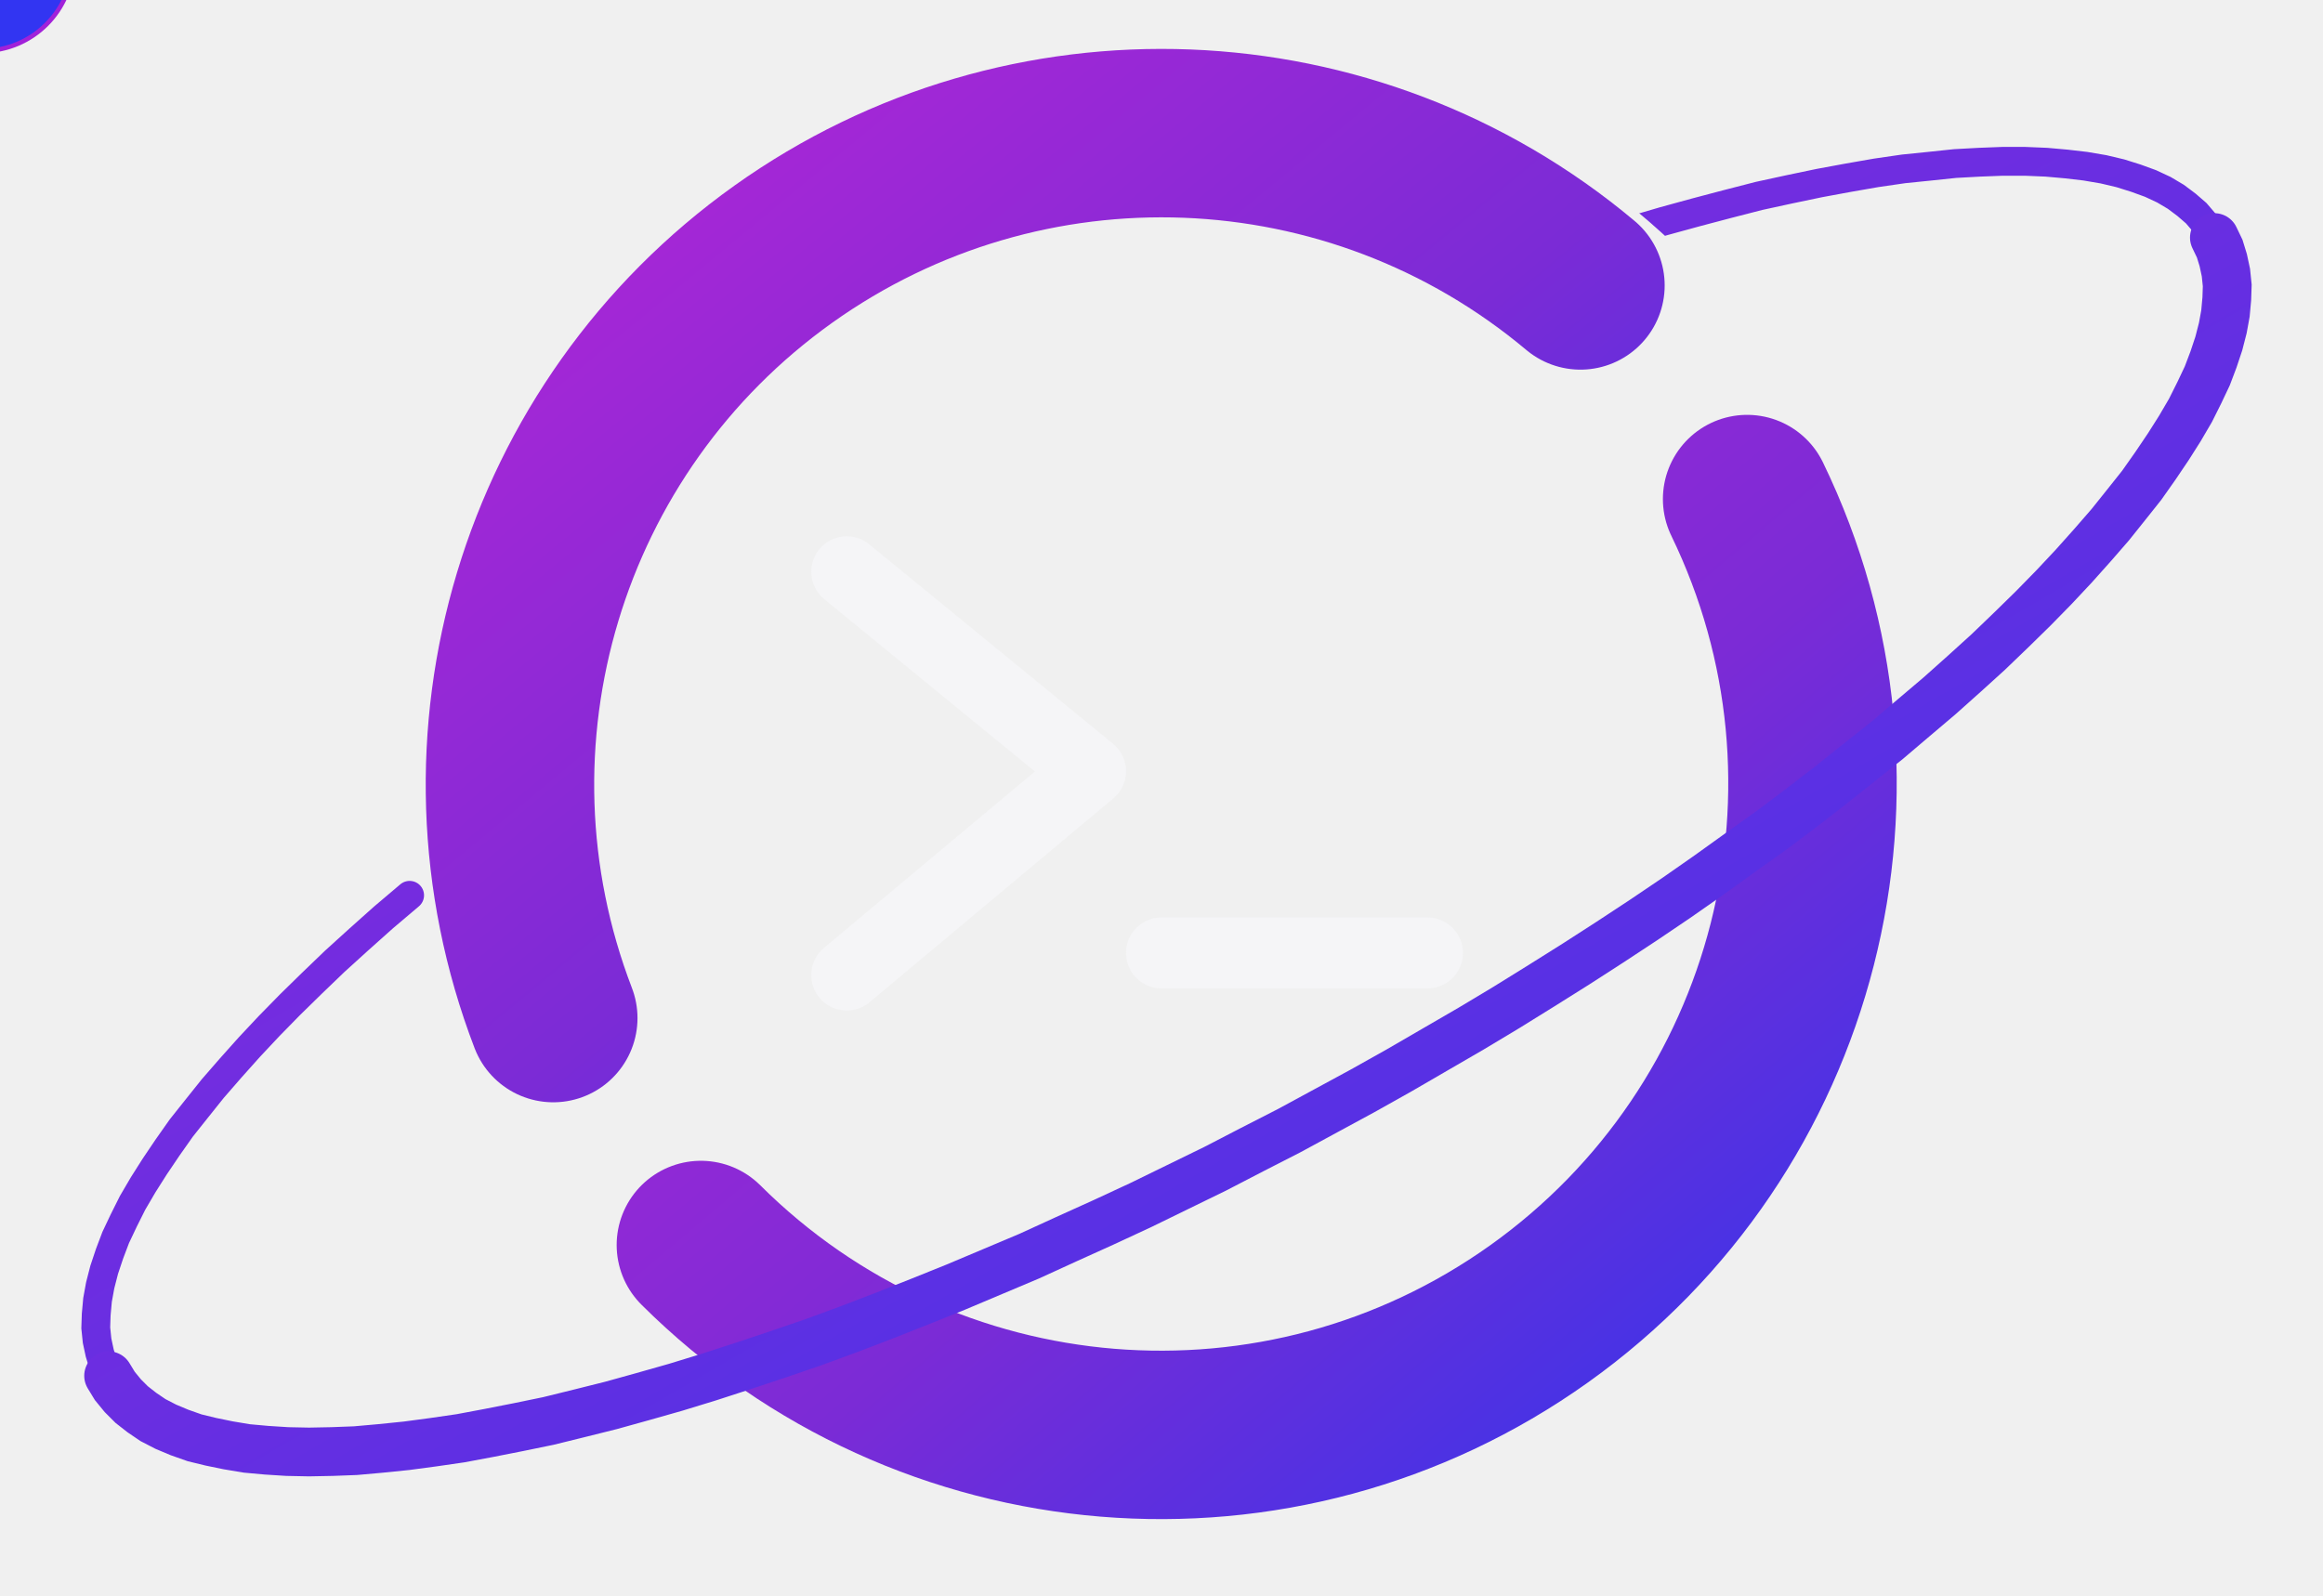
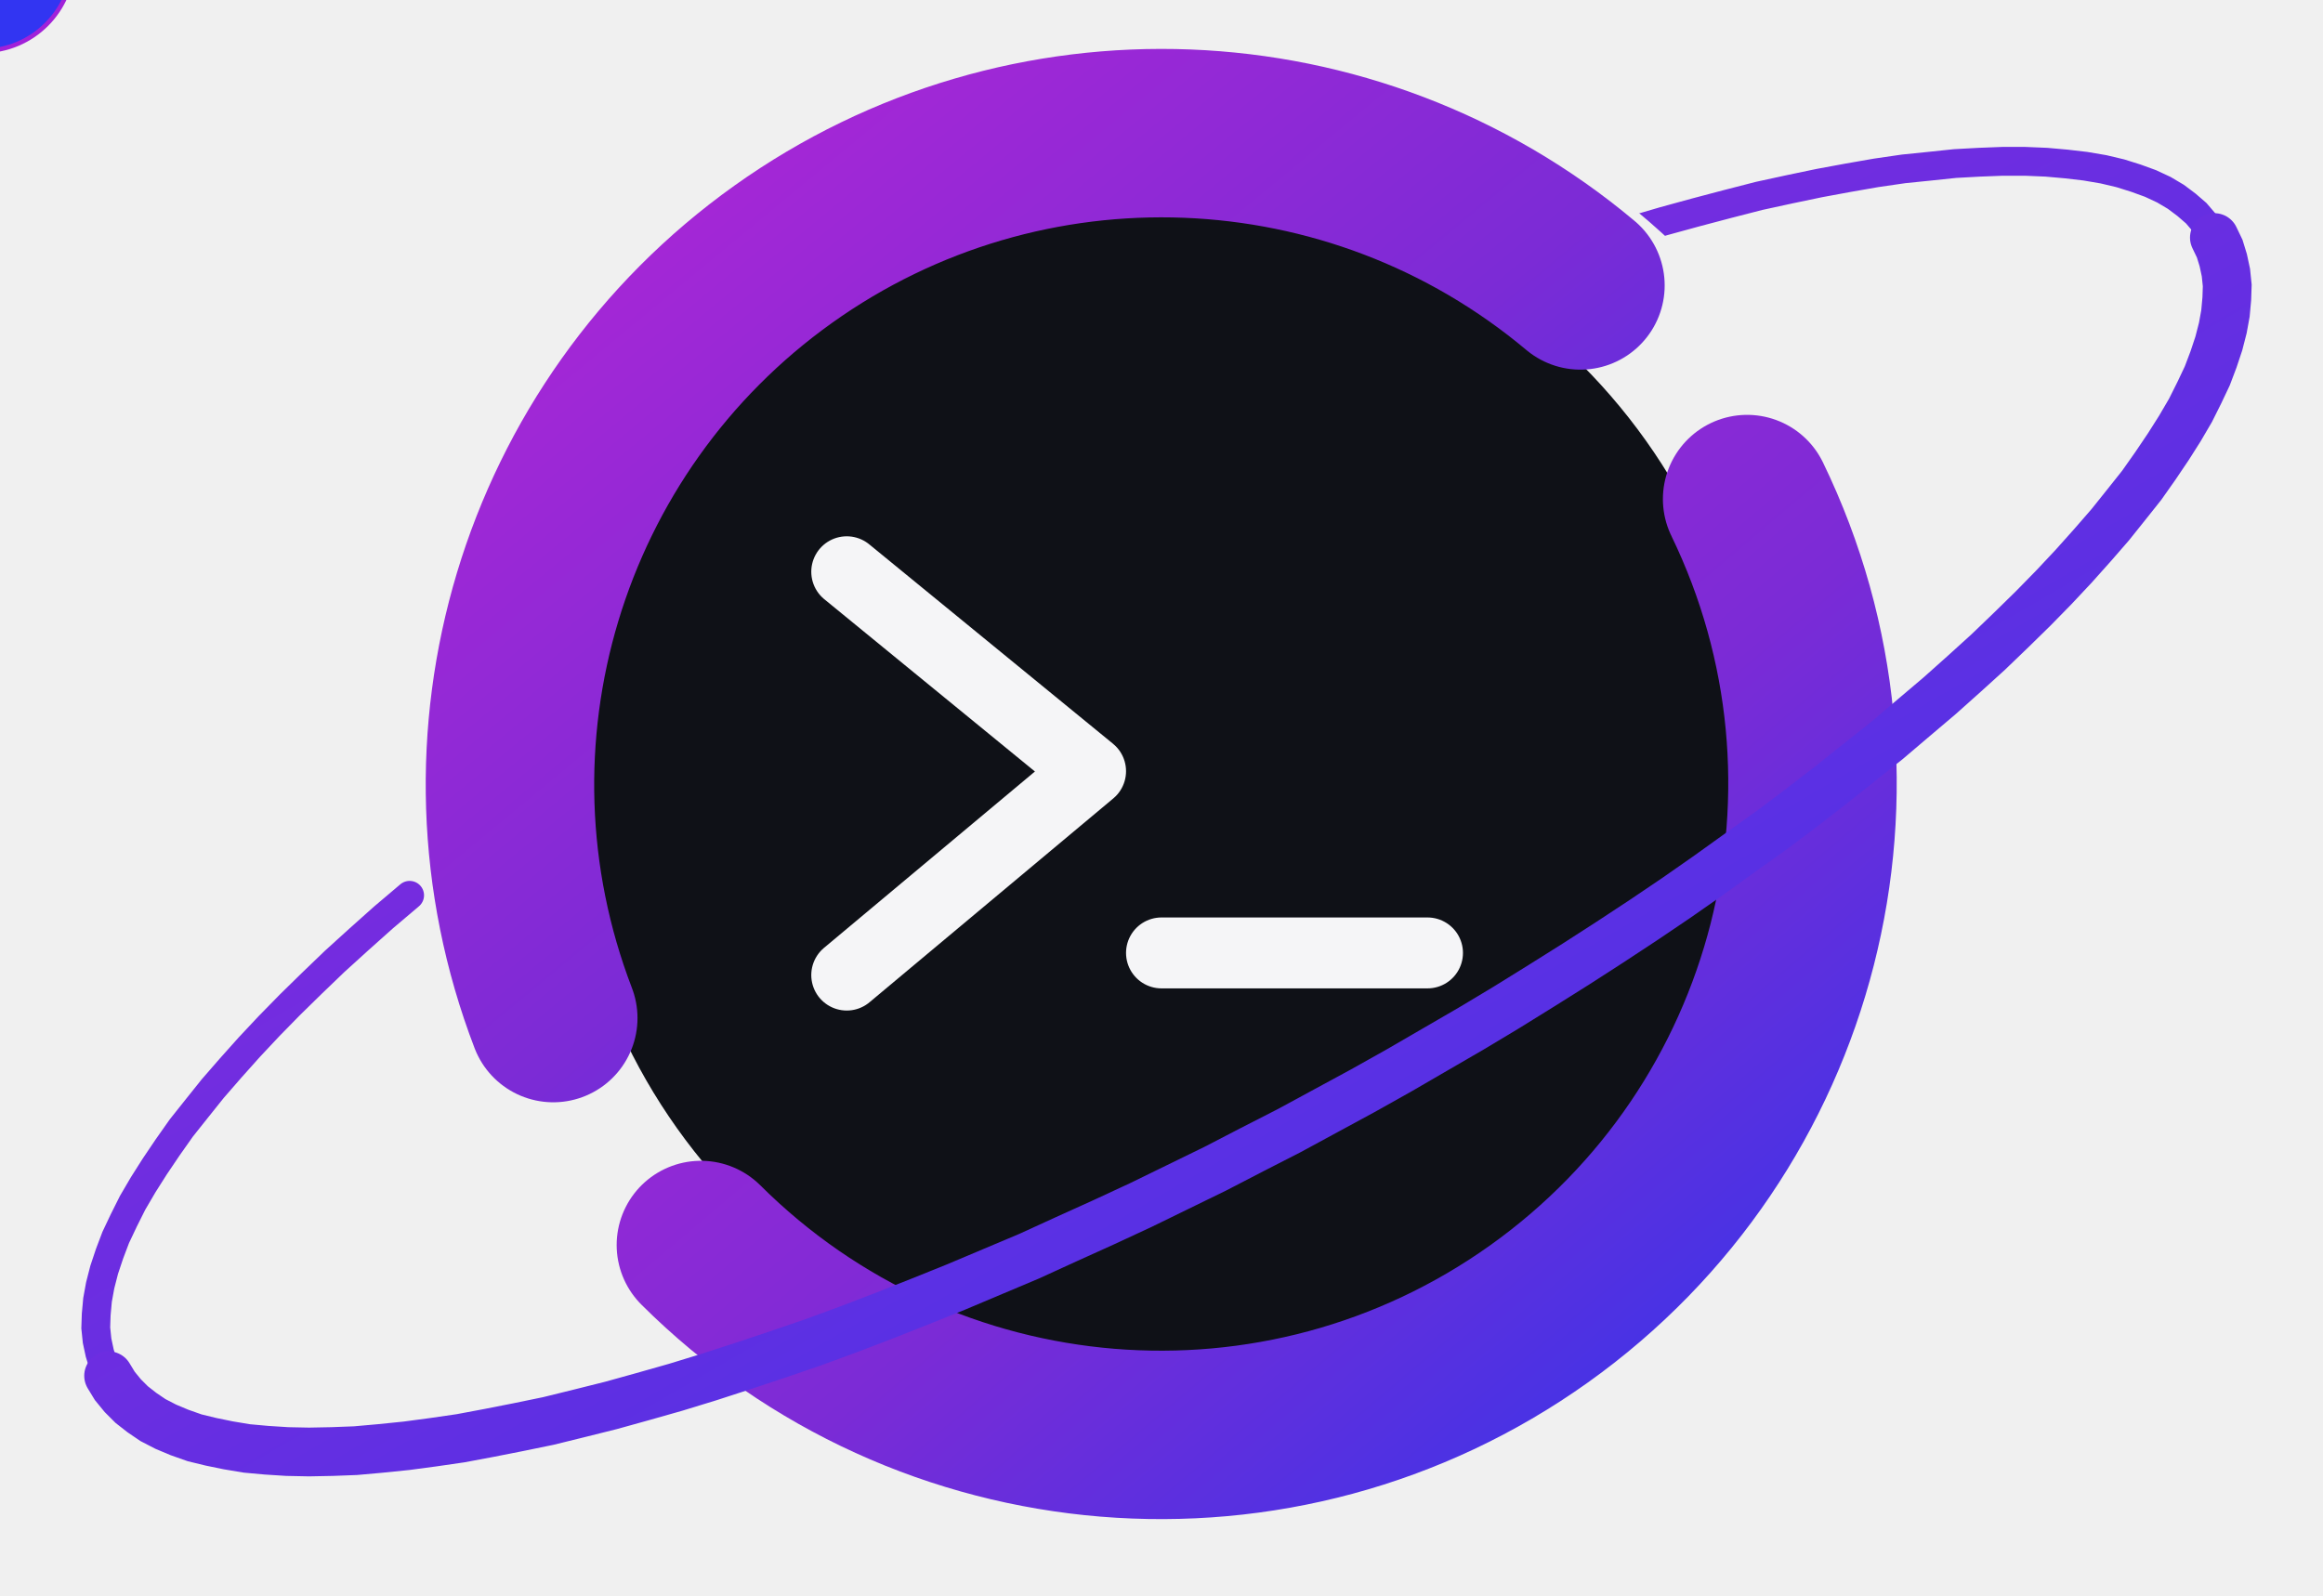
<svg xmlns="http://www.w3.org/2000/svg" xmlns:xlink="http://www.w3.org/1999/xlink" viewBox="4 9 524 360" width="524" height="360">
  <defs>
    <linearGradient id="otRing" x1="0" y1="0" x2="1" y2="1">
      <stop offset="0" stop-color="#b026d6" />
      <stop offset="0.55" stop-color="#7b2bd6" />
      <stop offset="1" stop-color="#3535ea" />
    </linearGradient>
    <linearGradient id="otOrbit" x1="0" y1="0" x2="1" y2="1">
      <stop offset="0" stop-color="#9b27d9" />
      <stop offset="1" stop-color="#3535ea" />
    </linearGradient>
    <mask id="pm">
      <rect x="-50" y="-50" width="640" height="640" fill="white" />
      <circle cx="266" cy="186" r="168.0" fill="black" />
    </mask>
    <path id="op" d="M503.5 62.6 L505.1 66.3 L506.1 70.5 L506.4 74.9 L506.0 79.7 L505.0 84.7 L503.3 90.1 L501.0 95.7 L498.1 101.6 L494.5 107.7 L490.2 114.1 L485.4 120.7 L480.0 127.4 L473.9 134.4 L467.3 141.5 L460.2 148.7 L452.5 156.1 L444.3 163.5 L435.6 171.0 L426.5 178.6 L416.9 186.2 L406.9 193.8 L396.5 201.4 L385.7 209.0 L374.7 216.6 L363.3 224.0 L351.7 231.4 L339.8 238.7 L327.7 245.8 L315.5 252.8 L303.1 259.6 L290.6 266.2 L278.1 272.7 L265.5 278.9 L252.9 284.8 L240.4 290.5 L227.9 295.9 L215.5 301.1 L203.3 305.9 L191.2 310.4 L179.4 314.6 L167.8 318.5 L156.4 322.0 L145.4 325.1 L134.6 327.9 L124.3 330.3 L114.3 332.3 L104.8 334.0 L95.7 335.2 L87.0 336.1 L78.9 336.5 L71.2 336.6 L64.1 336.2 L57.6 335.5 L51.6 334.3 L46.2 332.8 L41.4 330.9 L37.2 328.6 L33.7 325.9 L30.8 322.8 L28.5 319.4 L26.9 315.7 L25.9 311.5 L25.6 307.1 L26.0 302.3 L27.0 297.3 L28.7 291.9 L31.0 286.3 L33.9 280.4 L37.5 274.3 L41.8 267.9 L46.6 261.3 L52.0 254.6 L58.1 247.6 L64.7 240.5 L71.8 233.3 L79.5 225.9 L87.7 218.5 L96.4 211.0 L105.5 203.4 L115.1 195.8 L125.1 188.2 L135.5 180.6 L146.3 173.0 L157.3 165.4 L168.7 158.0 L180.3 150.6 L192.2 143.3 L204.3 136.2 L216.5 129.2 L228.9 122.4 L241.4 115.8 L253.9 109.3 L266.5 103.1 L279.1 97.2 L291.6 91.5 L304.1 86.1 L316.5 80.9 L328.7 76.1 L340.8 71.6 L352.6 67.4 L364.2 63.5 L375.6 60.0 L386.6 56.9 L397.4 54.1 L407.7 51.7 L417.7 49.7 L427.2 48.0 L436.3 46.8 L445.0 45.9 L453.1 45.5 L460.8 45.4 L467.9 45.8 L474.4 46.5 L480.4 47.7 L485.8 49.2 L490.6 51.1 L494.8 53.4 L498.3 56.1 L501.2 59.2 Z" fill="none" />
    <style>
      #planetG{animation:otGlow 3.6s ease-in-out infinite;transform-box:fill-box;transform-origin:center}
      @keyframes otGlow{0%,100%{filter:drop-shadow(0 0 1px rgba(124,77,255,.25))}50%{filter:drop-shadow(0 0 6px rgba(124,77,255,.65))}}
      @media (prefers-reduced-motion:reduce){#planetG{animation:none}}
    </style>
  </defs>
  <g mask="url(#pm)">
    <path d="M28.5 319.4 L27.3 316.9 L26.5 314.3 L25.9 311.5 L25.6 308.6 L25.7 305.6 L26.0 302.3 L26.6 299.0 L27.5 295.5 L28.7 291.9 L30.1 288.2 L31.9 284.4 L33.9 280.4 L36.3 276.3 L38.9 272.2 L41.8 267.9 L44.9 263.5 L48.4 259.1 L52.0 254.6 L56.0 250.0 L60.2 245.3 L64.7 240.5 L69.4 235.7 L74.3 230.9 L79.5 225.9 L84.9 221.0 L90.5 216.0 L96.4 211.0 M371.8 61.1 L379.3 58.9 L386.6 56.9 L393.8 55.0 L400.8 53.2 L407.7 51.7 L414.4 50.3 L420.9 49.1 L427.2 48.0 L433.4 47.1 L439.3 46.5 L445.0 45.9 L450.5 45.6 L455.7 45.4 L460.8 45.4 L465.6 45.6 L470.1 46.0 L474.4 46.5 L478.5 47.2 L482.3 48.1 L485.8 49.2 L489.1 50.4 L492.1 51.8 L494.8 53.4 L497.2 55.2 L499.4 57.1 L501.2 59.2 L502.8 61.4" fill="none" stroke="url(#otOrbit)" stroke-width="6.5" stroke-linecap="round" />
  </g>
+   <circle cx="266" cy="186" r="134.0" fill="#0f1117" />
  <g id="planetG">
    <path d="M398.1 121.6 A147 147 0 0 1 162.1 289.9" fill="none" stroke="url(#otRing)" stroke-width="38" stroke-linecap="round" />
    <path d="M128.8 238.7 A147 147 0 0 1 360.5 73.4" fill="none" stroke="url(#otRing)" stroke-width="38" stroke-linecap="round" />
    <g fill="none" stroke="#f5f5f7" stroke-width="16.0" stroke-linecap="round" stroke-linejoin="round">
      <path d="M195 138 L250 183 L195 229" />
      <path d="M266 224 L326 224" />
    </g>
  </g>
-   <path d="M503.5 62.6 L504.7 65.1 L505.5 67.7 L506.1 70.5 L506.4 73.4 L506.3 76.4 L506.0 79.7 L505.4 83.0 L504.5 86.5 L503.3 90.1 L501.9 93.8 L500.1 97.6 L498.1 101.6 L495.7 105.7 L493.1 109.8 L490.2 114.1 L487.1 118.5 L483.6 122.9 L480.0 127.4 L476.0 132.0 L471.8 136.7 L467.3 141.5 L462.6 146.3 L457.7 151.1 L452.5 156.1 L447.1 161.0 L441.5 166.0 L435.6 171.0 L429.6 176.1 L423.3 181.1 L416.9 186.2 L410.3 191.3 L403.5 196.4 L396.5 201.4 L389.4 206.5 L382.1 211.6 L374.7 216.6 L367.1 221.6 L359.5 226.5 L351.7 231.4 L343.8 236.3 L335.8 241.1 L327.7 245.8 L319.6 250.5 L311.4 255.1 L303.1 259.6 L294.8 264.1 L286.4 268.4 L278.1 272.7 L269.7 276.8 L261.3 280.9 L252.9 284.8 L244.5 288.6 L236.2 292.4 L227.9 295.9 L219.6 299.4 L211.4 302.7 L203.3 305.9 L195.2 309.0 L187.3 311.9 L179.4 314.6 L171.6 317.2 L163.9 319.7 L156.4 322.0 L149.0 324.1 L141.8 326.1 L134.6 327.9 L127.7 329.6 L120.9 331.0 L114.3 332.3 L107.9 333.5 L101.7 334.4 L95.7 335.2 L89.8 335.8 L84.2 336.3 L78.9 336.5 L73.7 336.6 L68.8 336.5 L64.1 336.2 L59.7 335.8 L55.5 335.1 L51.6 334.3 L47.9 333.4 L44.5 332.2 L41.4 330.9 L38.5 329.4 L36.0 327.7 L33.7 325.9 L31.7 323.9 L29.9 321.7 L28.5 319.4" fill="none" stroke="url(#otOrbit)" stroke-width="11.0" stroke-linecap="round" />
+   <path d="M503.5 62.6 L504.7 65.1 L505.5 67.7 L506.1 70.5 L506.4 73.4 L506.3 76.4 L506.0 79.7 L505.4 83.0 L504.5 86.5 L503.3 90.1 L501.9 93.8 L500.1 97.6 L498.1 101.6 L495.7 105.7 L493.1 109.8 L490.2 114.1 L487.1 118.5 L483.6 122.9 L480.0 127.4 L476.0 132.0 L471.8 136.7 L467.3 141.5 L462.6 146.3 L457.7 151.1 L452.5 156.1 L447.1 161.0 L441.5 166.0 L435.6 171.0 L429.6 176.1 L423.3 181.1 L416.9 186.2 L410.3 191.3 L403.5 196.4 L396.5 201.4 L389.4 206.5 L382.1 211.6 L374.7 216.6 L367.1 221.6 L359.5 226.5 L351.7 231.4 L343.8 236.3 L335.8 241.1 L327.7 245.8 L319.6 250.5 L311.4 255.1 L303.1 259.6 L294.8 264.1 L286.4 268.4 L278.1 272.7 L269.7 276.8 L261.3 280.9 L252.9 284.8 L244.5 288.6 L236.2 292.4 L227.9 295.9 L219.6 299.4 L211.4 302.7 L203.3 305.9 L195.2 309.0 L187.3 311.9 L179.4 314.6 L171.6 317.2 L163.9 319.7 L156.4 322.0 L149.0 324.1 L141.8 326.1 L134.6 327.9 L127.7 329.6 L120.9 331.0 L114.3 332.3 L107.9 333.5 L101.7 334.4 L95.7 335.2 L89.8 335.8 L84.2 336.3 L78.9 336.5 L73.7 336.6 L68.8 336.5 L64.1 336.2 L59.7 335.8 L55.5 335.1 L51.6 334.3 L47.9 333.4 L44.5 332.2 L41.4 330.9 L38.5 329.4 L36.0 327.7 L33.7 325.9 L31.7 323.9 L29.9 321.7 L28.5 319.4" fill="none" stroke="url(#otOrbit)" stroke-width="11" stroke-linecap="round" />
  <circle r="21" fill="#A121D9">
    <animateMotion dur="18s" repeatCount="indefinite">
      <mpath xlink:href="#op" />
    </animateMotion>
  </circle>
  <circle r="20" fill="#3235F2">
    <animateMotion dur="18s" begin="-9s" repeatCount="indefinite">
      <mpath xlink:href="#op" />
    </animateMotion>
  </circle>
</svg>
